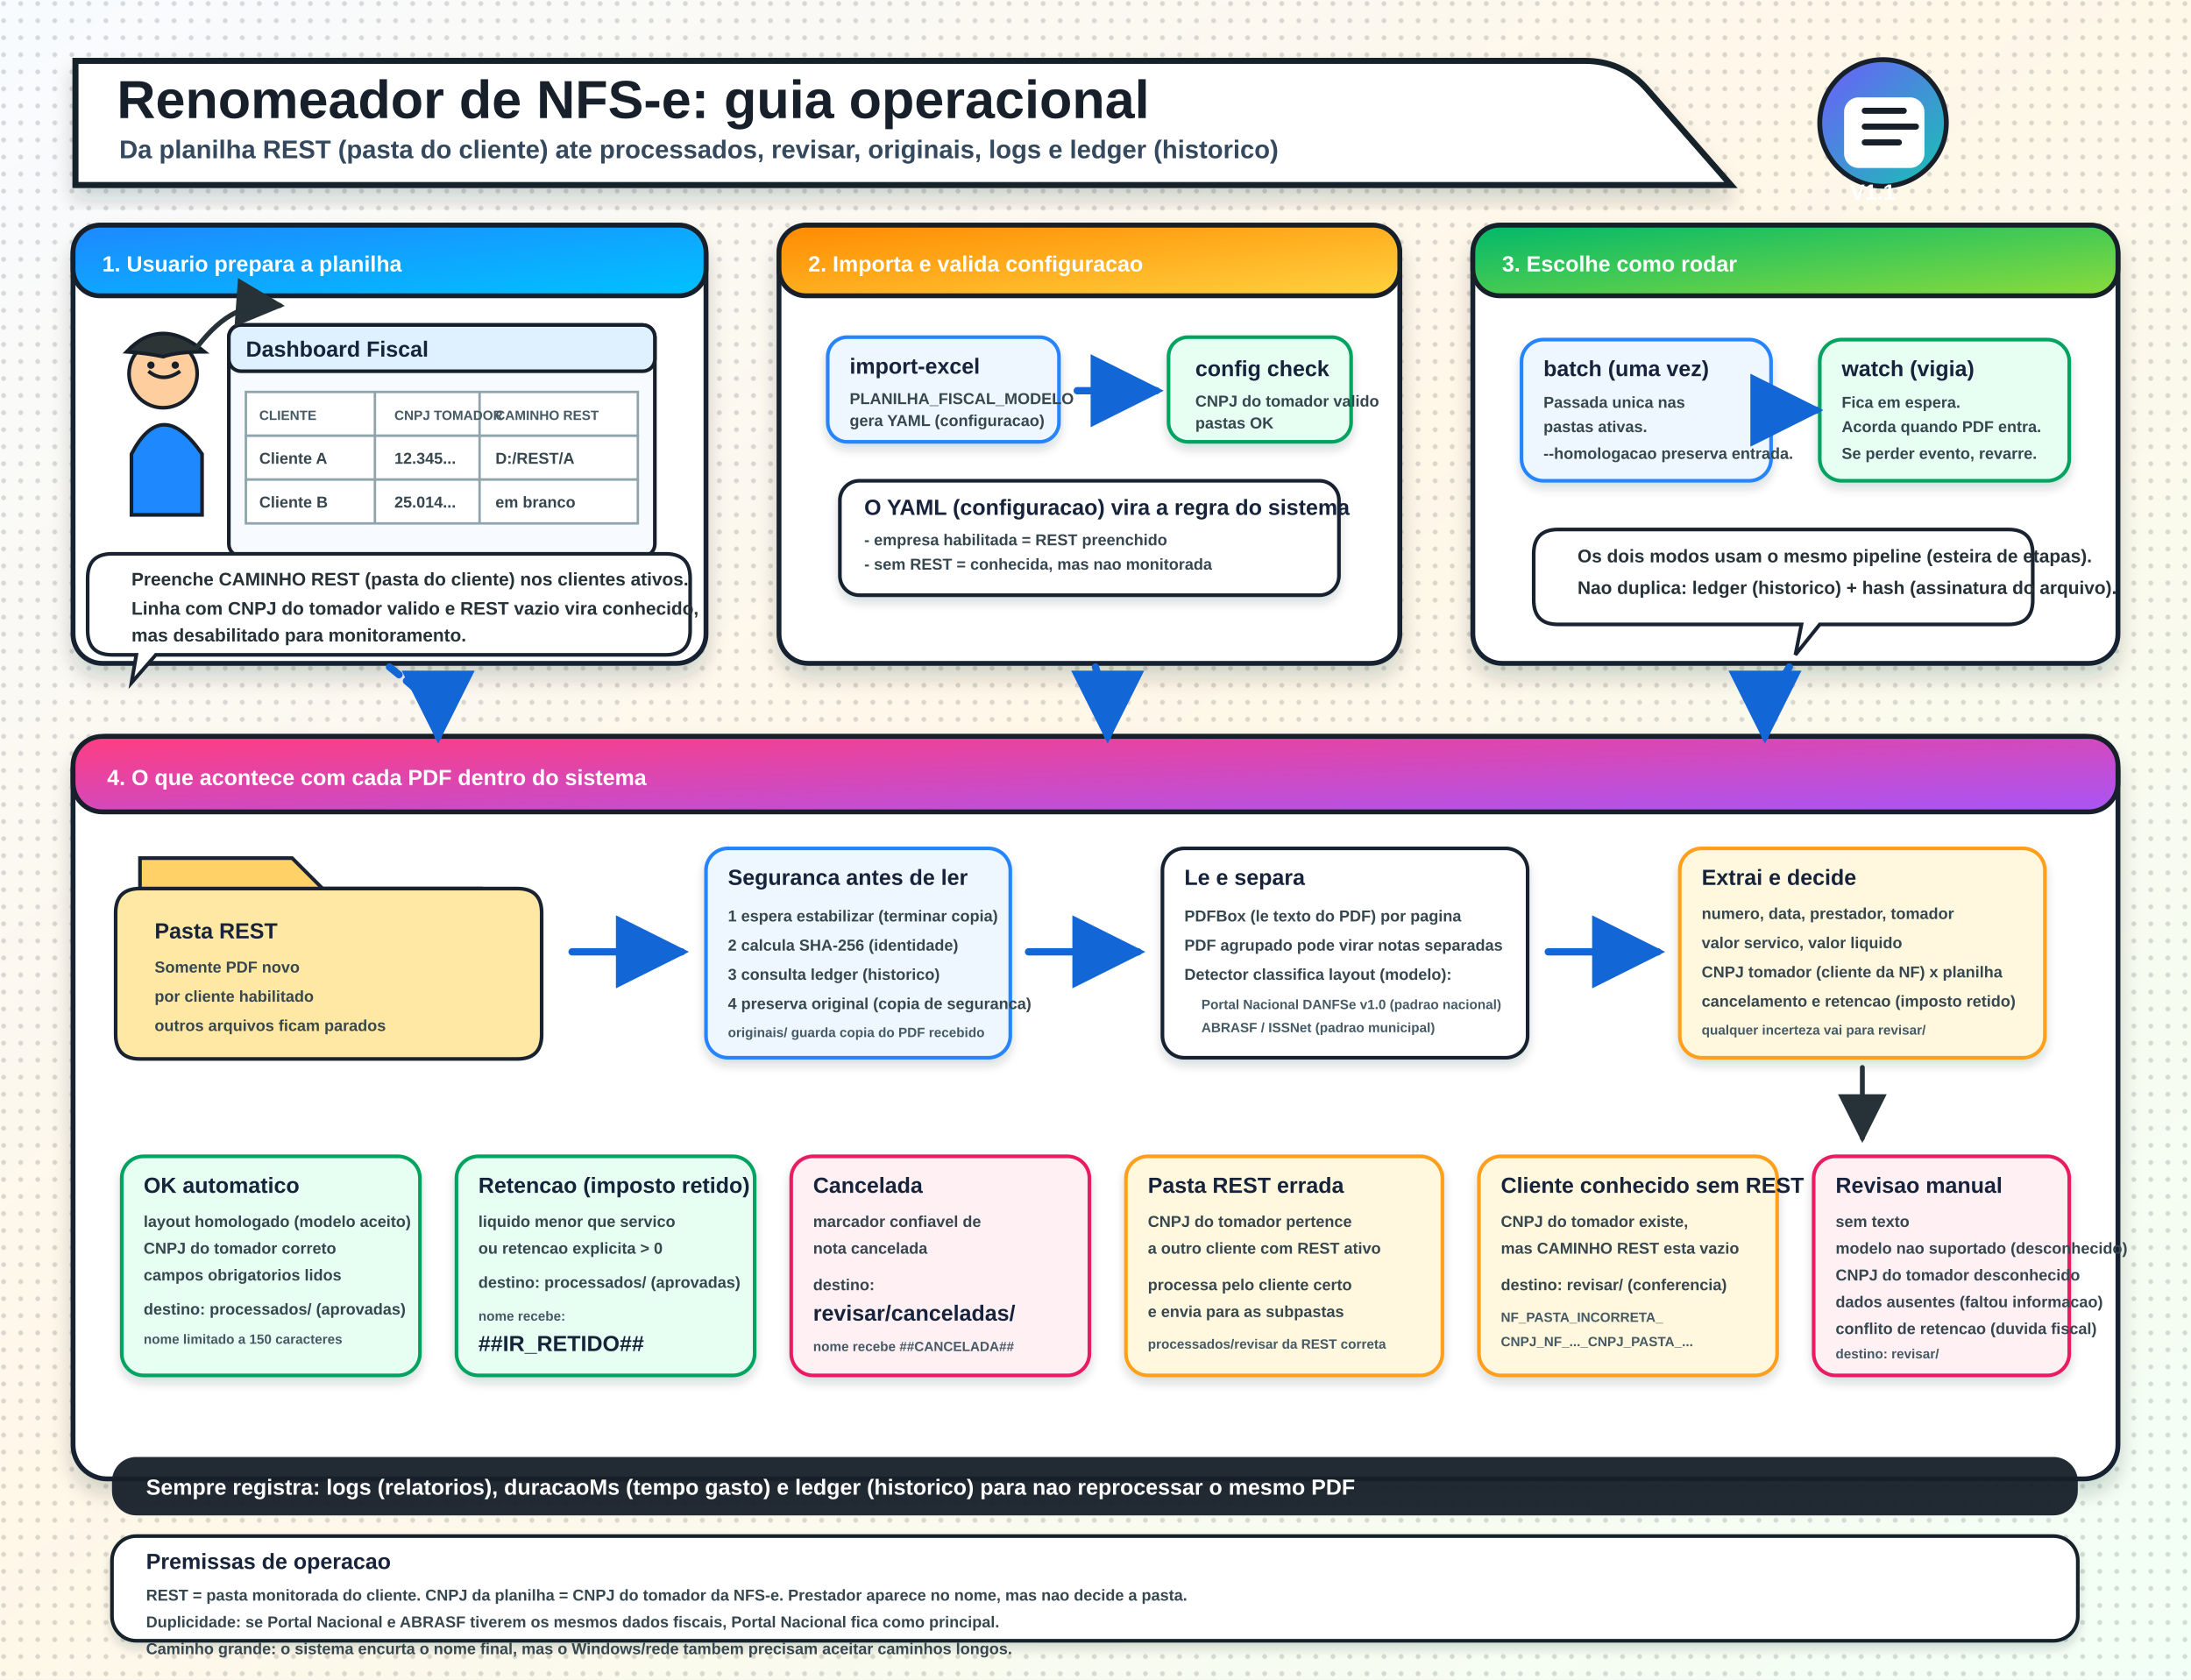
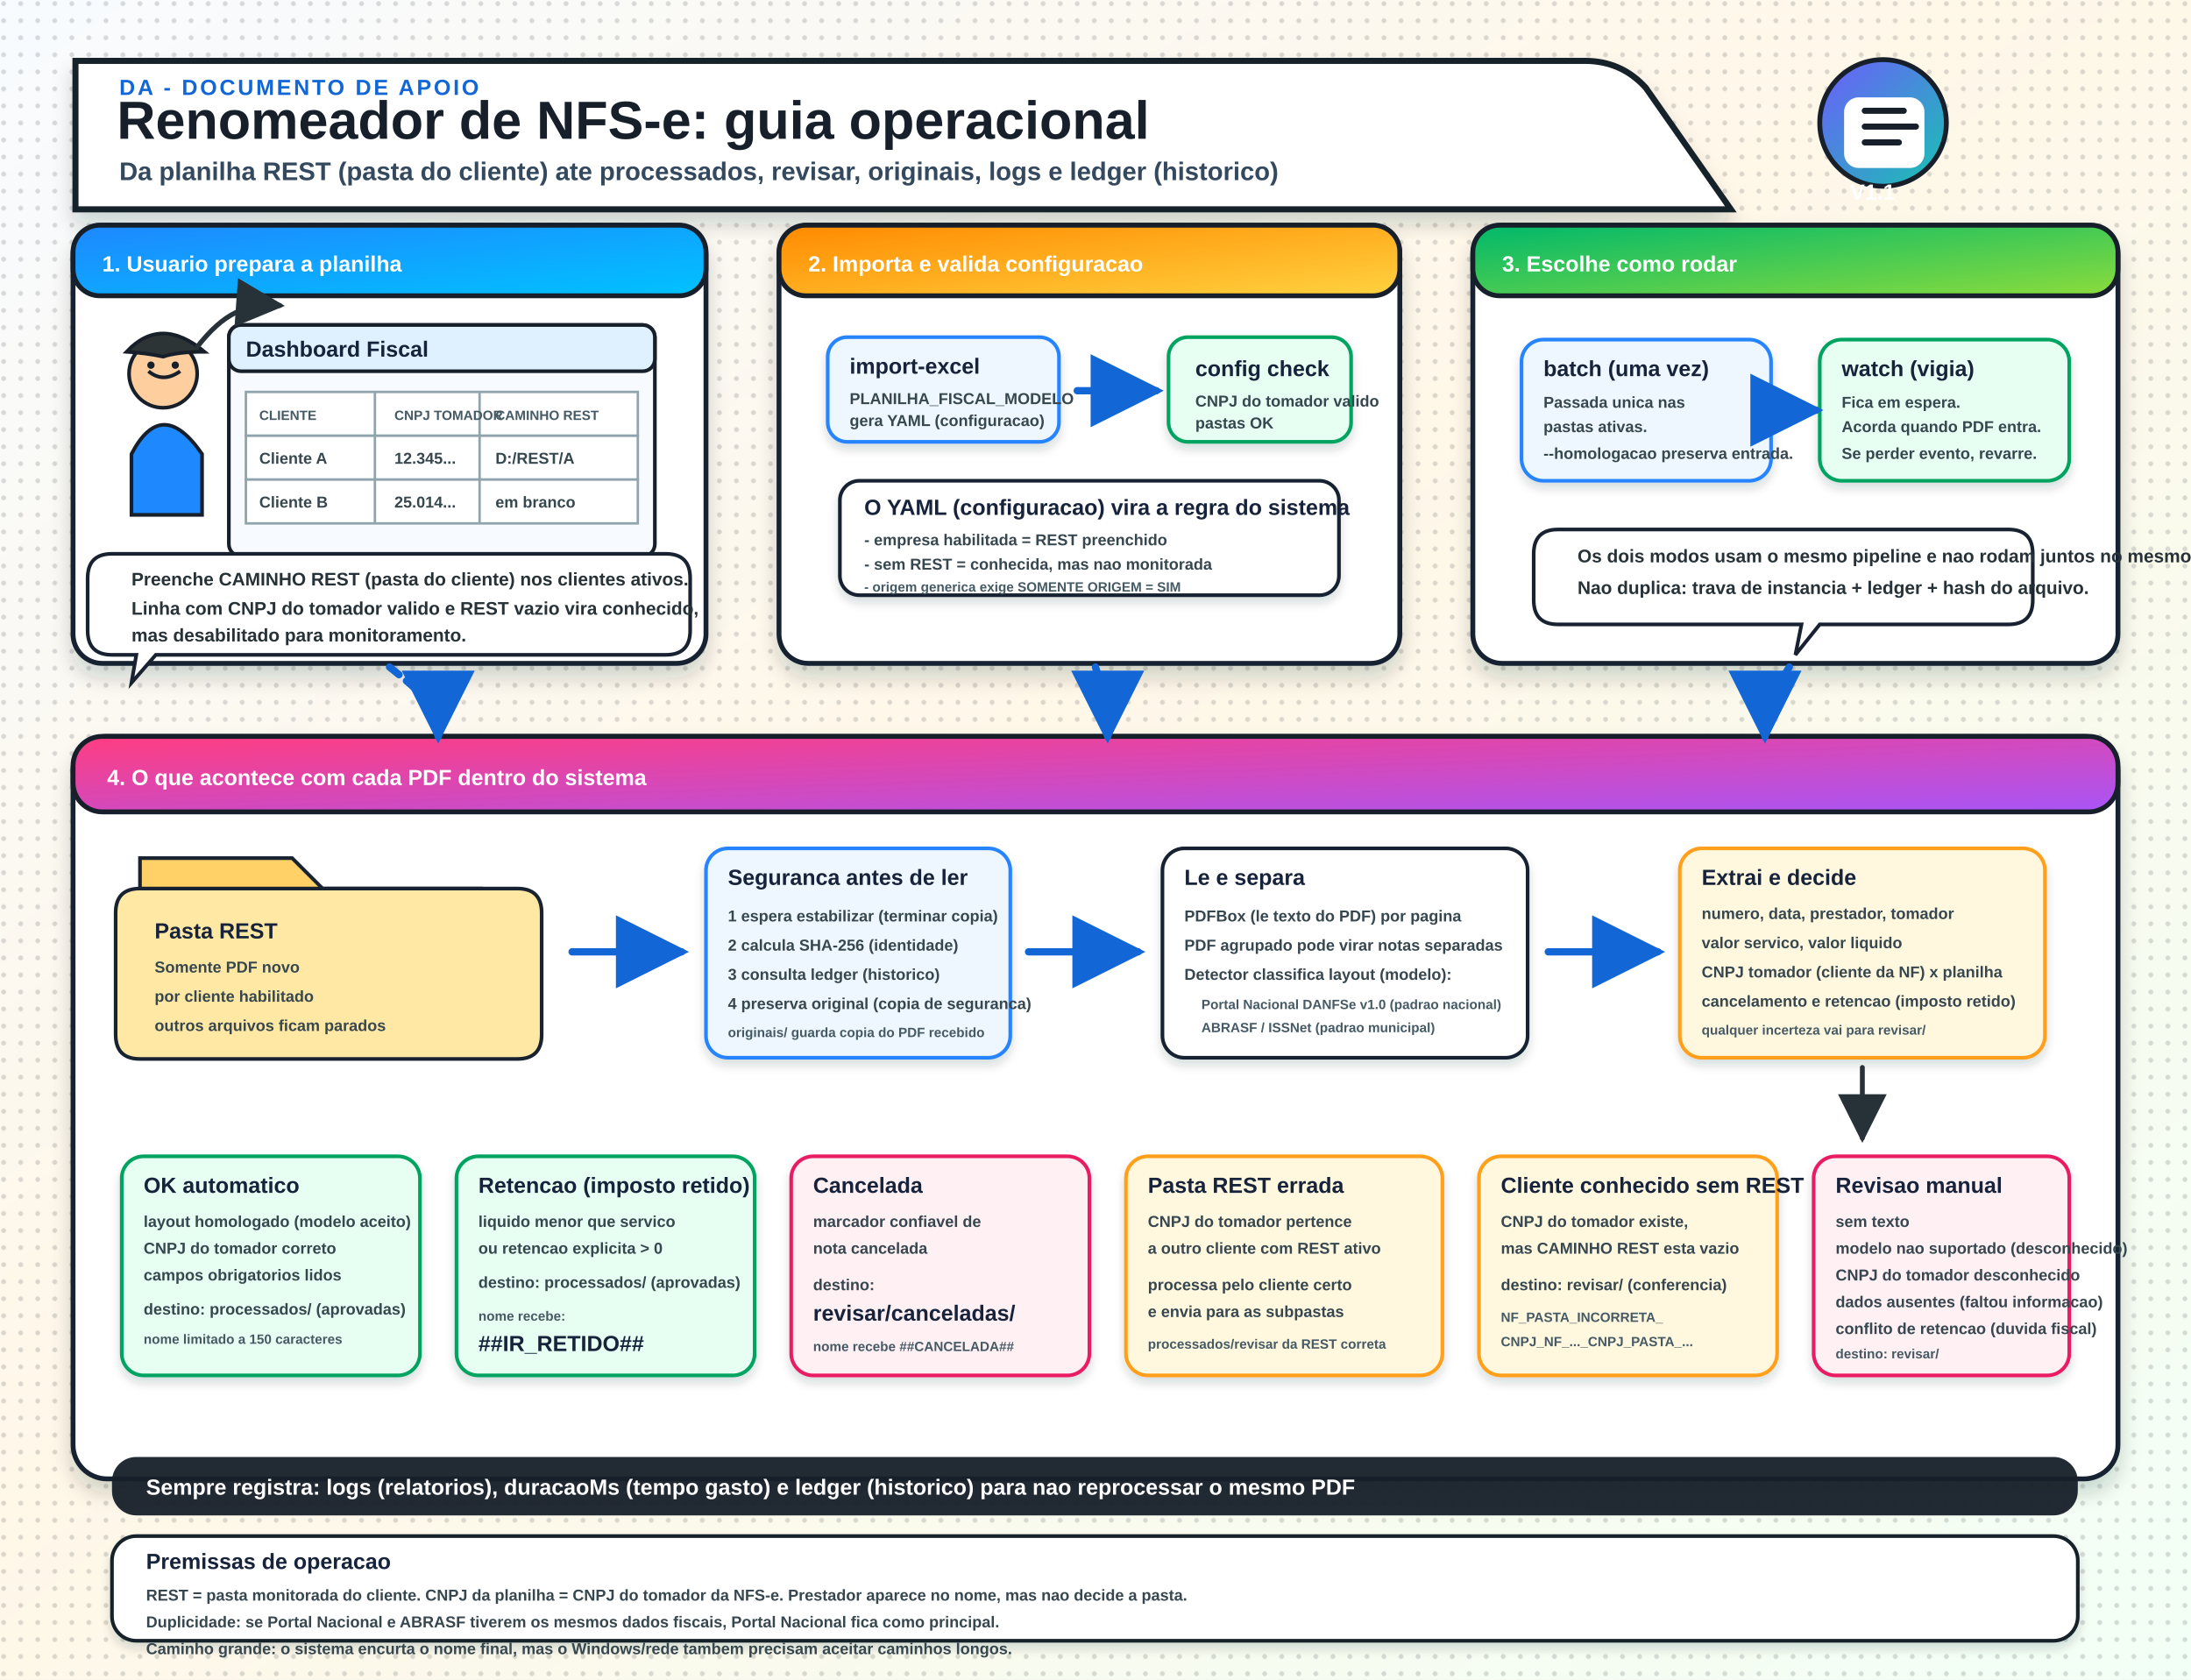
<svg xmlns="http://www.w3.org/2000/svg" width="1800" height="1380" viewBox="0 0 1800 1380" role="img" aria-labelledby="title desc">
  <defs>
    <linearGradient id="bg" x1="0" y1="0" x2="1" y2="1">
      <stop offset="0" stop-color="#f8fbff" />
      <stop offset="0.45" stop-color="#fff7e8" />
      <stop offset="1" stop-color="#f2fff6" />
    </linearGradient>
    <linearGradient id="blue" x1="0" y1="0" x2="1" y2="1">
      <stop offset="0" stop-color="#1e88ff" />
      <stop offset="1" stop-color="#00c2ff" />
    </linearGradient>
    <linearGradient id="green" x1="0" y1="0" x2="1" y2="1">
      <stop offset="0" stop-color="#00b86b" />
      <stop offset="1" stop-color="#8bdc3c" />
    </linearGradient>
    <linearGradient id="orange" x1="0" y1="0" x2="1" y2="1">
      <stop offset="0" stop-color="#ff8a00" />
      <stop offset="1" stop-color="#ffd23f" />
    </linearGradient>
    <linearGradient id="pink" x1="0" y1="0" x2="1" y2="1">
      <stop offset="0" stop-color="#ff3d81" />
      <stop offset="1" stop-color="#a855f7" />
    </linearGradient>
    <linearGradient id="purple" x1="0" y1="0" x2="1" y2="1">
      <stop offset="0" stop-color="#6d5dfc" />
      <stop offset="1" stop-color="#17c3b2" />
    </linearGradient>
    <filter id="shadow" x="-20%" y="-20%" width="140%" height="140%">
      <feDropShadow dx="0" dy="10" stdDeviation="8" flood-color="#123" flood-opacity="0.18" />
    </filter>
    <filter id="smallShadow" x="-20%" y="-20%" width="140%" height="140%">
      <feDropShadow dx="0" dy="5" stdDeviation="4" flood-color="#123" flood-opacity="0.16" />
    </filter>
    <marker id="arrowBlue" viewBox="0 0 10 10" refX="9" refY="5" markerWidth="10" markerHeight="10" orient="auto-start-reverse">
      <path d="M 0 0 L 10 5 L 0 10 z" fill="#1266d6" />
    </marker>
    <marker id="arrowDark" viewBox="0 0 10 10" refX="9" refY="5" markerWidth="10" markerHeight="10" orient="auto-start-reverse">
      <path d="M 0 0 L 10 5 L 0 10 z" fill="#263238" />
    </marker>
    <style>
      .title{font-family:Arial,Helvetica,sans-serif;font-weight:900;font-size:44px;fill:#17202a}
+       .doc-label{font-family:Arial,Helvetica,sans-serif;font-weight:900;font-size:18px;letter-spacing:2px;fill:#1266d6}
      .subtitle{font-family:Arial,Helvetica,sans-serif;font-weight:700;font-size:21px;fill:#34495e}
      .panel-title{font-family:Arial,Helvetica,sans-serif;font-weight:900;font-size:27px;fill:#12213a}
      .step{font-family:Arial,Helvetica,sans-serif;font-weight:900;font-size:18px;fill:#fff}
      .label{font-family:Arial,Helvetica,sans-serif;font-weight:800;font-size:18px;fill:#16233a}
      .text{font-family:Arial,Helvetica,sans-serif;font-weight:600;font-size:15px;fill:#263238}
      .small{font-family:Arial,Helvetica,sans-serif;font-weight:600;font-size:13px;fill:#37474f}
      .tiny{font-family:Arial,Helvetica,sans-serif;font-weight:700;font-size:11px;fill:#455a64}
      .white{fill:#fff}
      .card{fill:#fff;stroke:#182230;stroke-width:3;filter:url(#smallShadow)}
      .comic{fill:#fff;stroke:#182230;stroke-width:4;filter:url(#shadow)}
      .dash{stroke-dasharray:10 8}
      .arrow{fill:none;stroke:#1266d6;stroke-width:6;stroke-linecap:round;stroke-linejoin:round;marker-end:url(#arrowBlue)}
      .arrowDark{fill:none;stroke:#263238;stroke-width:4;stroke-linecap:round;stroke-linejoin:round;marker-end:url(#arrowDark)}
      .thin{fill:none;stroke:#607d8b;stroke-width:2}
      .ok{fill:#e7fff2;stroke:#00a35f}
      .warn{fill:#fff8df;stroke:#ff9f1c}
      .bad{fill:#fff0f4;stroke:#e91e63}
      .info{fill:#eef7ff;stroke:#2684ff}
      .folderTab{fill:#ffd166;stroke:#182230;stroke-width:3}
      .folderBody{fill:#ffe8a3;stroke:#182230;stroke-width:3}
      .speech{fill:#fff;stroke:#182230;stroke-width:3}
      .halftone{opacity:.16}
    </style>
    <pattern id="dots" width="14" height="14" patternUnits="userSpaceOnUse">
      <circle cx="3" cy="3" r="2" fill="#17202a" />
    </pattern>
  </defs>
  <rect width="1800" height="1380" fill="url(#bg)" />
  <rect class="halftone" x="0" y="0" width="1800" height="1380" fill="url(#dots)" />
  <g transform="translate(62 42)">
-     <path d="M0 8 L1240 8 Q1270 8 1290 30 L1360 110 L0 110 Z" fill="#ffffff" stroke="#17202a" stroke-width="5" filter="url(#shadow)" />
-     <text class="title" x="34" y="55">Renomeador de NFS-e: guia operacional</text>
-     <text class="subtitle" x="36" y="88">Da planilha REST (pasta do cliente) ate processados, revisar, originais, logs e ledger (historico)</text>
+     <path d="M0 8 L1240 8 Q1270 8 1290 30 L1360 130 L0 130 Z" fill="#ffffff" stroke="#17202a" stroke-width="5" filter="url(#shadow)" />
+     <text class="doc-label" x="36" y="36">DA - DOCUMENTO DE APOIO</text>
+     <text class="title" x="34" y="72">Renomeador de NFS-e: guia operacional</text>
+     <text class="subtitle" x="36" y="106">Da planilha REST (pasta do cliente) ate processados, revisar, originais, logs e ledger (historico)</text>
    <g transform="translate(1430 4)">
      <circle cx="55" cy="55" r="52" fill="url(#purple)" stroke="#17202a" stroke-width="4" />
      <path d="M35 34 h42 a12 12 0 0 1 12 12 v34 a12 12 0 0 1 -12 12 H35 a12 12 0 0 1 -12 -12 V46 a12 12 0 0 1 12 -12Z" fill="#fff" />
      <path d="M40 45 h32 M40 58 h42 M40 71 h28" stroke="#17202a" stroke-width="5" stroke-linecap="round" />
      <text class="step" x="28" y="118">V1.1</text>
    </g>
  </g>
  <g transform="translate(60 185)">
    <rect class="comic" x="0" y="0" width="520" height="360" rx="24" />
    <rect x="0" y="0" width="520" height="58" rx="22" fill="url(#blue)" stroke="#17202a" stroke-width="4" />
    <text class="step" x="24" y="38">1. Usuario prepara a planilha</text>
    <g transform="translate(26 88)">
      <circle cx="48" cy="34" r="28" fill="#ffce9f" stroke="#17202a" stroke-width="3" />
      <path d="M22 100 q25 -48 58 0 v50 H22Z" fill="#1e88ff" stroke="#17202a" stroke-width="3" />
      <path d="M36 32 q12 10 26 0" fill="none" stroke="#17202a" stroke-width="3" />
      <circle cx="38" cy="27" r="3" fill="#17202a" />
      <circle cx="58" cy="27" r="3" fill="#17202a" />
      <path d="M18 16 q28 -30 64 0 q-22 0 -34 4 q-14 -3 -30 -4Z" fill="#2d3436" stroke="#17202a" stroke-width="3" />
    </g>
    <g transform="translate(128 82)">
      <rect x="0" y="0" width="350" height="190" rx="10" fill="#f7fbff" stroke="#17202a" stroke-width="3" />
      <rect x="0" y="0" width="350" height="38" rx="10" fill="#dff0ff" stroke="#17202a" stroke-width="3" />
      <text class="label" x="14" y="26">Dashboard Fiscal</text>
      <rect x="14" y="55" width="322" height="36" fill="#fff" stroke="#90a4ae" stroke-width="2" />
      <rect x="14" y="91" width="322" height="36" fill="#fff" stroke="#90a4ae" stroke-width="2" />
      <rect x="14" y="127" width="322" height="36" fill="#fff" stroke="#90a4ae" stroke-width="2" />
      <line x1="120" y1="55" x2="120" y2="163" stroke="#90a4ae" stroke-width="2" />
      <line x1="206" y1="55" x2="206" y2="163" stroke="#90a4ae" stroke-width="2" />
      <text class="tiny" x="25" y="78">CLIENTE</text>
      <text class="tiny" x="136" y="78">CNPJ TOMADOR</text>
      <text class="tiny" x="219" y="78">CAMINHO REST</text>
      <text class="small" x="25" y="114">Cliente A</text>
      <text class="small" x="136" y="114">12.345...</text>
      <text class="small" x="219" y="114">D:/REST/A</text>
      <text class="small" x="25" y="150">Cliente B</text>
      <text class="small" x="136" y="150">25.014...</text>
      <text class="small" x="219" y="150">em branco</text>
    </g>
    <path d="M102 100 C124 72 142 64 170 66" class="arrowDark" />
    <g transform="translate(32 270)">
      <path class="speech" d="M0 0 H455 Q475 0 475 20 V63 Q475 83 455 83 H36 L16 106 L20 83 H0 Q-20 83 -20 63 V20 Q-20 0 0 0Z" />
      <text class="text" x="16" y="26">Preenche CAMINHO REST (pasta do cliente) nos clientes ativos.</text>
      <text class="text" x="16" y="50">Linha com CNPJ do tomador valido e REST vazio vira conhecido,</text>
      <text class="text" x="16" y="72">mas desabilitado para monitoramento.</text>
    </g>
  </g>
  <g transform="translate(640 185)">
    <rect class="comic" x="0" y="0" width="510" height="360" rx="24" />
    <rect x="0" y="0" width="510" height="58" rx="22" fill="url(#orange)" stroke="#17202a" stroke-width="4" />
    <text class="step" x="24" y="38">2. Importa e valida configuracao</text>
    <g transform="translate(40 92)">
      <rect class="card info" x="0" y="0" width="190" height="86" rx="16" />
      <text class="label" x="18" y="30">import-excel</text>
      <text class="small" x="18" y="55">PLANILHA_FISCAL_MODELO</text>
      <text class="small" x="18" y="73">gera YAML (configuracao)</text>
    </g>
    <path class="arrow" d="M245 136 H310" />
    <g transform="translate(320 92)">
      <rect class="card ok" x="0" y="0" width="150" height="86" rx="16" />
      <text class="label" x="22" y="32">config check</text>
      <text class="small" x="22" y="57">CNPJ do tomador valido</text>
      <text class="small" x="22" y="75">pastas OK</text>
    </g>
    <g transform="translate(50 210)">
      <rect class="card" x="0" y="0" width="410" height="94" rx="16" fill="#fffdf5" />
      <text class="label" x="20" y="28">O YAML (configuracao) vira a regra do sistema</text>
      <text class="small" x="20" y="53">- empresa habilitada = REST preenchido</text>
      <text class="small" x="20" y="73">- sem REST = conhecida, mas nao monitorada</text>
+       <text class="tiny" x="20" y="91">- origem generica exige SOMENTE ORIGEM = SIM</text>
    </g>
  </g>
  <g transform="translate(1210 185)">
    <rect class="comic" x="0" y="0" width="530" height="360" rx="24" />
    <rect x="0" y="0" width="530" height="58" rx="22" fill="url(#green)" stroke="#17202a" stroke-width="4" />
    <text class="step" x="24" y="38">3. Escolhe como rodar</text>
    <g transform="translate(40 94)">
      <rect class="card info" x="0" y="0" width="205" height="116" rx="18" />
      <text class="label" x="18" y="30">batch (uma vez)</text>
      <text class="small" x="18" y="56">Passada unica nas</text>
      <text class="small" x="18" y="76">pastas ativas.</text>
      <text class="small" x="18" y="98">--homologacao preserva entrada.</text>
    </g>
    <g transform="translate(285 94)">
      <rect class="card ok" x="0" y="0" width="205" height="116" rx="18" />
      <text class="label" x="18" y="30">watch (vigia)</text>
      <text class="small" x="18" y="56">Fica em espera.</text>
      <text class="small" x="18" y="76">Acorda quando PDF entra.</text>
      <text class="small" x="18" y="98">Se perder evento, revarre.</text>
    </g>
    <path class="arrow" d="M242 152 H282" />
    <g transform="translate(70 250)">
      <path class="speech" d="M0 0 H370 Q390 0 390 20 V58 Q390 78 370 78 H215 L195 103 L200 78 H0 Q-20 78 -20 58 V20 Q-20 0 0 0Z" />
-       <text class="text" x="16" y="27">Os dois modos usam o mesmo pipeline (esteira de etapas).</text>
-       <text class="text" x="16" y="53">Nao duplica: ledger (historico) + hash (assinatura do arquivo).</text>
+       <text class="text" x="16" y="27">Os dois modos usam o mesmo pipeline e nao rodam juntos no mesmo YAML.</text>
+       <text class="text" x="16" y="53">Nao duplica: trava de instancia + ledger + hash do arquivo.</text>
    </g>
  </g>
  <g transform="translate(60 605)">
    <rect class="comic" x="0" y="0" width="1680" height="610" rx="28" />
    <rect x="0" y="0" width="1680" height="62" rx="24" fill="url(#pink)" stroke="#17202a" stroke-width="4" />
    <text class="step" x="28" y="40">4. O que acontece com cada PDF dentro do sistema</text>
    <g transform="translate(35 90)">
      <path class="folderTab" d="M20 10 H145 L170 35 H300 V78 H20Z" />
      <path class="folderBody" d="M20 35 H330 Q350 35 350 55 V155 Q350 175 330 175 H20 Q0 175 0 155 V55 Q0 35 20 35Z" />
      <text class="label" x="32" y="76">Pasta REST</text>
      <text class="small" x="32" y="104">Somente PDF novo</text>
      <text class="small" x="32" y="128">por cliente habilitado</text>
      <text class="small" x="32" y="152">outros arquivos ficam parados</text>
    </g>
    <path class="arrow" d="M410 177 H500" />
    <g transform="translate(520 92)">
      <rect class="card info" x="0" y="0" width="250" height="172" rx="18" />
      <text class="label" x="18" y="30">Seguranca antes de ler</text>
      <text class="small" x="18" y="60">1 espera estabilizar (terminar copia)</text>
      <text class="small" x="18" y="84">2 calcula SHA-256 (identidade)</text>
      <text class="small" x="18" y="108">3 consulta ledger (historico)</text>
      <text class="small" x="18" y="132">4 preserva original (copia de seguranca)</text>
      <text class="tiny" x="18" y="155">originais/ guarda copia do PDF recebido</text>
    </g>
    <path class="arrow" d="M785 177 H875" />
    <g transform="translate(895 92)">
      <rect class="card" x="0" y="0" width="300" height="172" rx="18" fill="#f7fff7" />
      <text class="label" x="18" y="30">Le e separa</text>
      <text class="small" x="18" y="60">PDFBox (le texto do PDF) por pagina</text>
      <text class="small" x="18" y="84">PDF agrupado pode virar notas separadas</text>
      <text class="small" x="18" y="108">Detector classifica layout (modelo):</text>
      <text class="tiny" x="32" y="132">Portal Nacional DANFSe v1.0 (padrao nacional)</text>
      <text class="tiny" x="32" y="151">ABRASF / ISSNet (padrao municipal)</text>
    </g>
    <path class="arrow" d="M1212 177 H1302" />
    <g transform="translate(1320 92)">
      <rect class="card warn" x="0" y="0" width="300" height="172" rx="18" />
      <text class="label" x="18" y="30">Extrai e decide</text>
      <text class="small" x="18" y="58">numero, data, prestador, tomador</text>
      <text class="small" x="18" y="82">valor servico, valor liquido</text>
      <text class="small" x="18" y="106">CNPJ tomador (cliente da NF) x planilha</text>
      <text class="small" x="18" y="130">cancelamento e retencao (imposto retido)</text>
      <text class="tiny" x="18" y="153">qualquer incerteza vai para revisar/</text>
    </g>
    <path class="arrowDark" d="M1470 272 V330" />
    <g transform="translate(40 345)">
      <rect class="card ok" x="0" y="0" width="245" height="180" rx="18" />
      <text class="label" x="18" y="30">OK automatico</text>
      <text class="small" x="18" y="58">layout homologado (modelo aceito)</text>
      <text class="small" x="18" y="80">CNPJ do tomador correto</text>
      <text class="small" x="18" y="102">campos obrigatorios lidos</text>
      <text class="small" x="18" y="130">destino: processados/ (aprovadas)</text>
      <text class="tiny" x="18" y="154">nome limitado a 150 caracteres</text>
    </g>
    <g transform="translate(315 345)">
      <rect class="card ok" x="0" y="0" width="245" height="180" rx="18" />
      <text class="label" x="18" y="30">Retencao (imposto retido)</text>
      <text class="small" x="18" y="58">liquido menor que servico</text>
      <text class="small" x="18" y="80">ou retencao explicita &gt; 0</text>
      <text class="small" x="18" y="108">destino: processados/ (aprovadas)</text>
      <text class="tiny" x="18" y="135">nome recebe:</text>
      <text class="label" x="18" y="160">##IR_RETIDO##</text>
    </g>
    <g transform="translate(590 345)">
      <rect class="card bad" x="0" y="0" width="245" height="180" rx="18" />
      <text class="label" x="18" y="30">Cancelada</text>
      <text class="small" x="18" y="58">marcador confiavel de</text>
      <text class="small" x="18" y="80">nota cancelada</text>
      <text class="small" x="18" y="110">destino:</text>
      <text class="label" x="18" y="135">revisar/canceladas/</text>
      <text class="tiny" x="18" y="160">nome recebe ##CANCELADA##</text>
    </g>
    <g transform="translate(865 345)">
      <rect class="card warn" x="0" y="0" width="260" height="180" rx="18" />
      <text class="label" x="18" y="30">Pasta REST errada</text>
      <text class="small" x="18" y="58">CNPJ do tomador pertence</text>
      <text class="small" x="18" y="80">a outro cliente com REST ativo</text>
      <text class="small" x="18" y="110">processa pelo cliente certo</text>
      <text class="small" x="18" y="132">e envia para as subpastas</text>
      <text class="tiny" x="18" y="158">processados/revisar da REST correta</text>
    </g>
    <g transform="translate(1155 345)">
      <rect class="card warn" x="0" y="0" width="245" height="180" rx="18" />
      <text class="label" x="18" y="30">Cliente conhecido sem REST</text>
      <text class="small" x="18" y="58">CNPJ do tomador existe,</text>
      <text class="small" x="18" y="80">mas CAMINHO REST esta vazio</text>
      <text class="small" x="18" y="110">destino: revisar/ (conferencia)</text>
      <text class="tiny" x="18" y="136">NF_PASTA_INCORRETA_</text>
      <text class="tiny" x="18" y="156">CNPJ_NF_..._CNPJ_PASTA_...</text>
    </g>
    <g transform="translate(1430 345)">
      <rect class="card bad" x="0" y="0" width="210" height="180" rx="18" />
      <text class="label" x="18" y="30">Revisao manual</text>
      <text class="small" x="18" y="58">sem texto</text>
      <text class="small" x="18" y="80">modelo nao suportado (desconhecido)</text>
      <text class="small" x="18" y="102">CNPJ do tomador desconhecido</text>
      <text class="small" x="18" y="124">dados ausentes (faltou informacao)</text>
      <text class="small" x="18" y="146">conflito de retencao (duvida fiscal)</text>
      <text class="tiny" x="18" y="166">destino: revisar/</text>
    </g>
  </g>
  <g transform="translate(92 1225)">
    <rect x="0" y="-28" width="1615" height="48" rx="20" fill="#17202a" opacity=".95" />
    <text class="step" x="28" y="3">Sempre registra: logs (relatorios), duracaoMs (tempo gasto) e ledger (historico) para nao reprocessar o mesmo PDF</text>
  </g>
  <g transform="translate(92 1290)">
    <rect x="0" y="-28" width="1615" height="86" rx="20" fill="#ffffff" stroke="#17202a" stroke-width="3" filter="url(#smallShadow)" />
    <text class="label" x="28" y="-1">Premissas de operacao</text>
    <text class="small" x="28" y="25">REST = pasta monitorada do cliente. CNPJ da planilha = CNPJ do tomador da NFS-e. Prestador aparece no nome, mas nao decide a pasta.</text>
    <text class="small" x="28" y="47">Duplicidade: se Portal Nacional e ABRASF tiverem os mesmos dados fiscais, Portal Nacional fica como principal.</text>
    <text class="small" x="28" y="69">Caminho grande: o sistema encurta o nome final, mas o Windows/rede tambem precisam aceitar caminhos longos.</text>
  </g>
  <path class="arrow dash" d="M320 548 C360 580 360 585 360 605" />
  <path class="arrow dash" d="M900 548 C910 580 910 585 910 605" />
  <path class="arrow dash" d="M1470 548 C1450 580 1450 585 1450 605" />
</svg>
